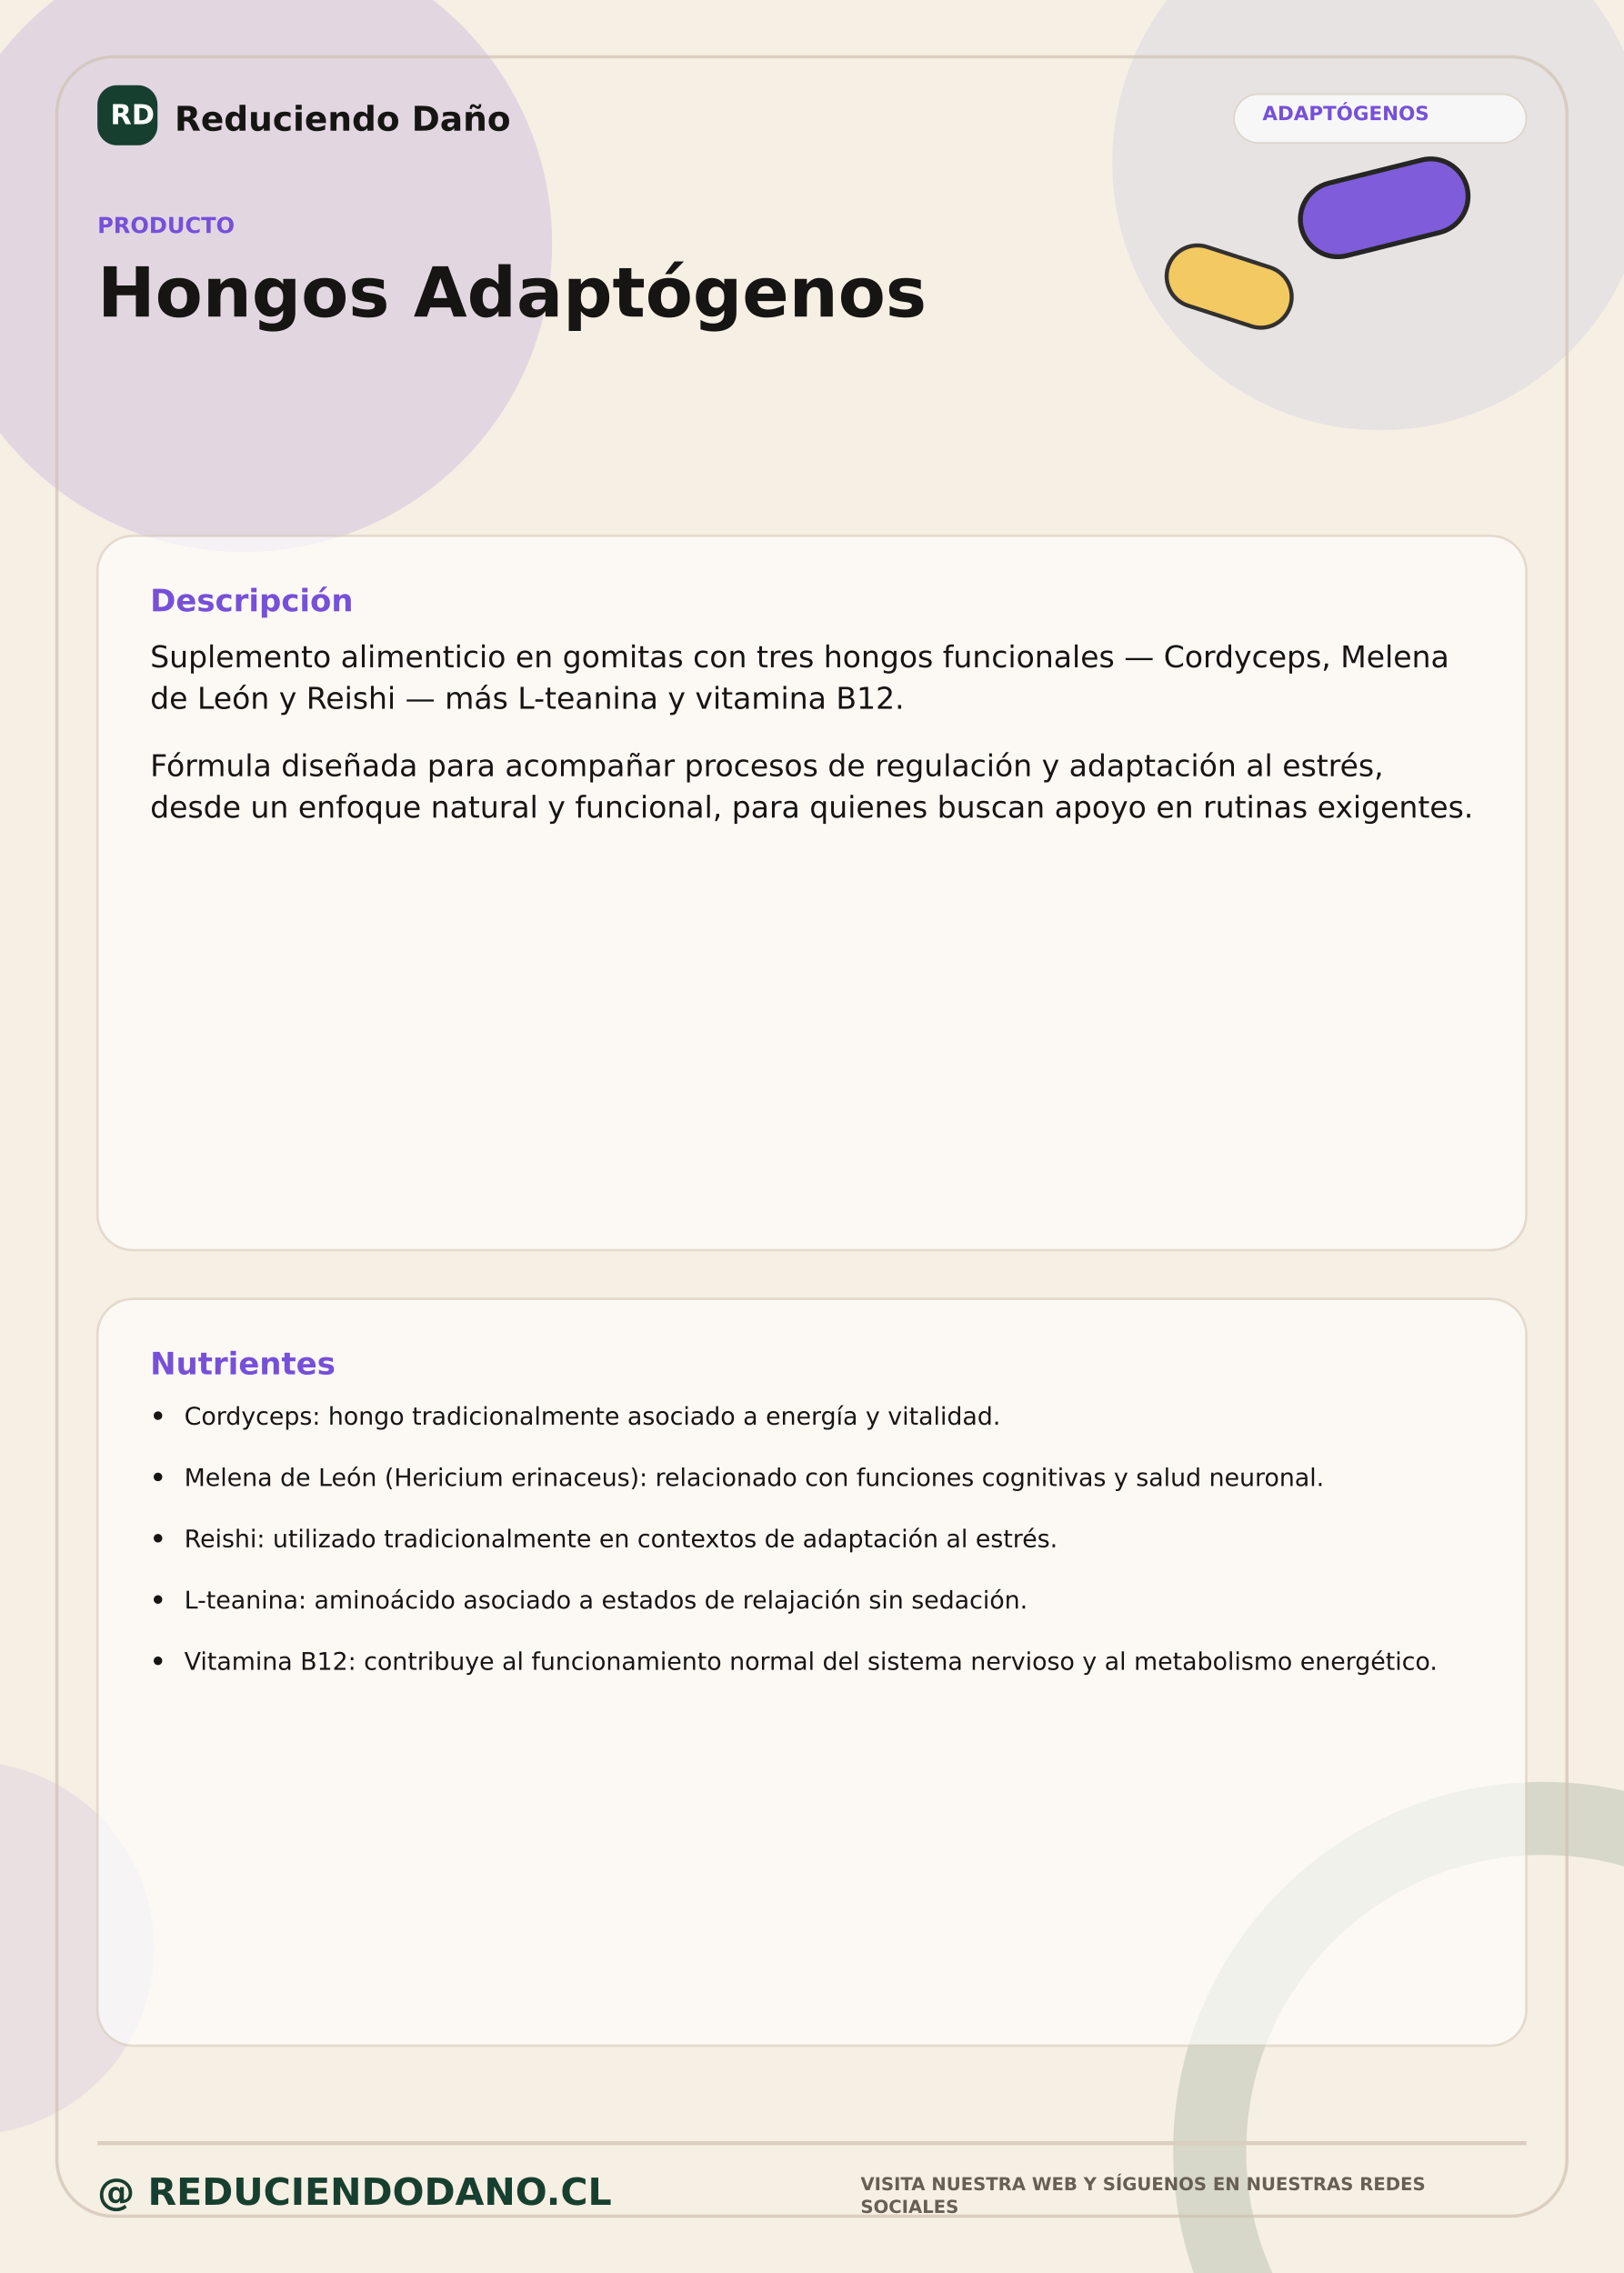
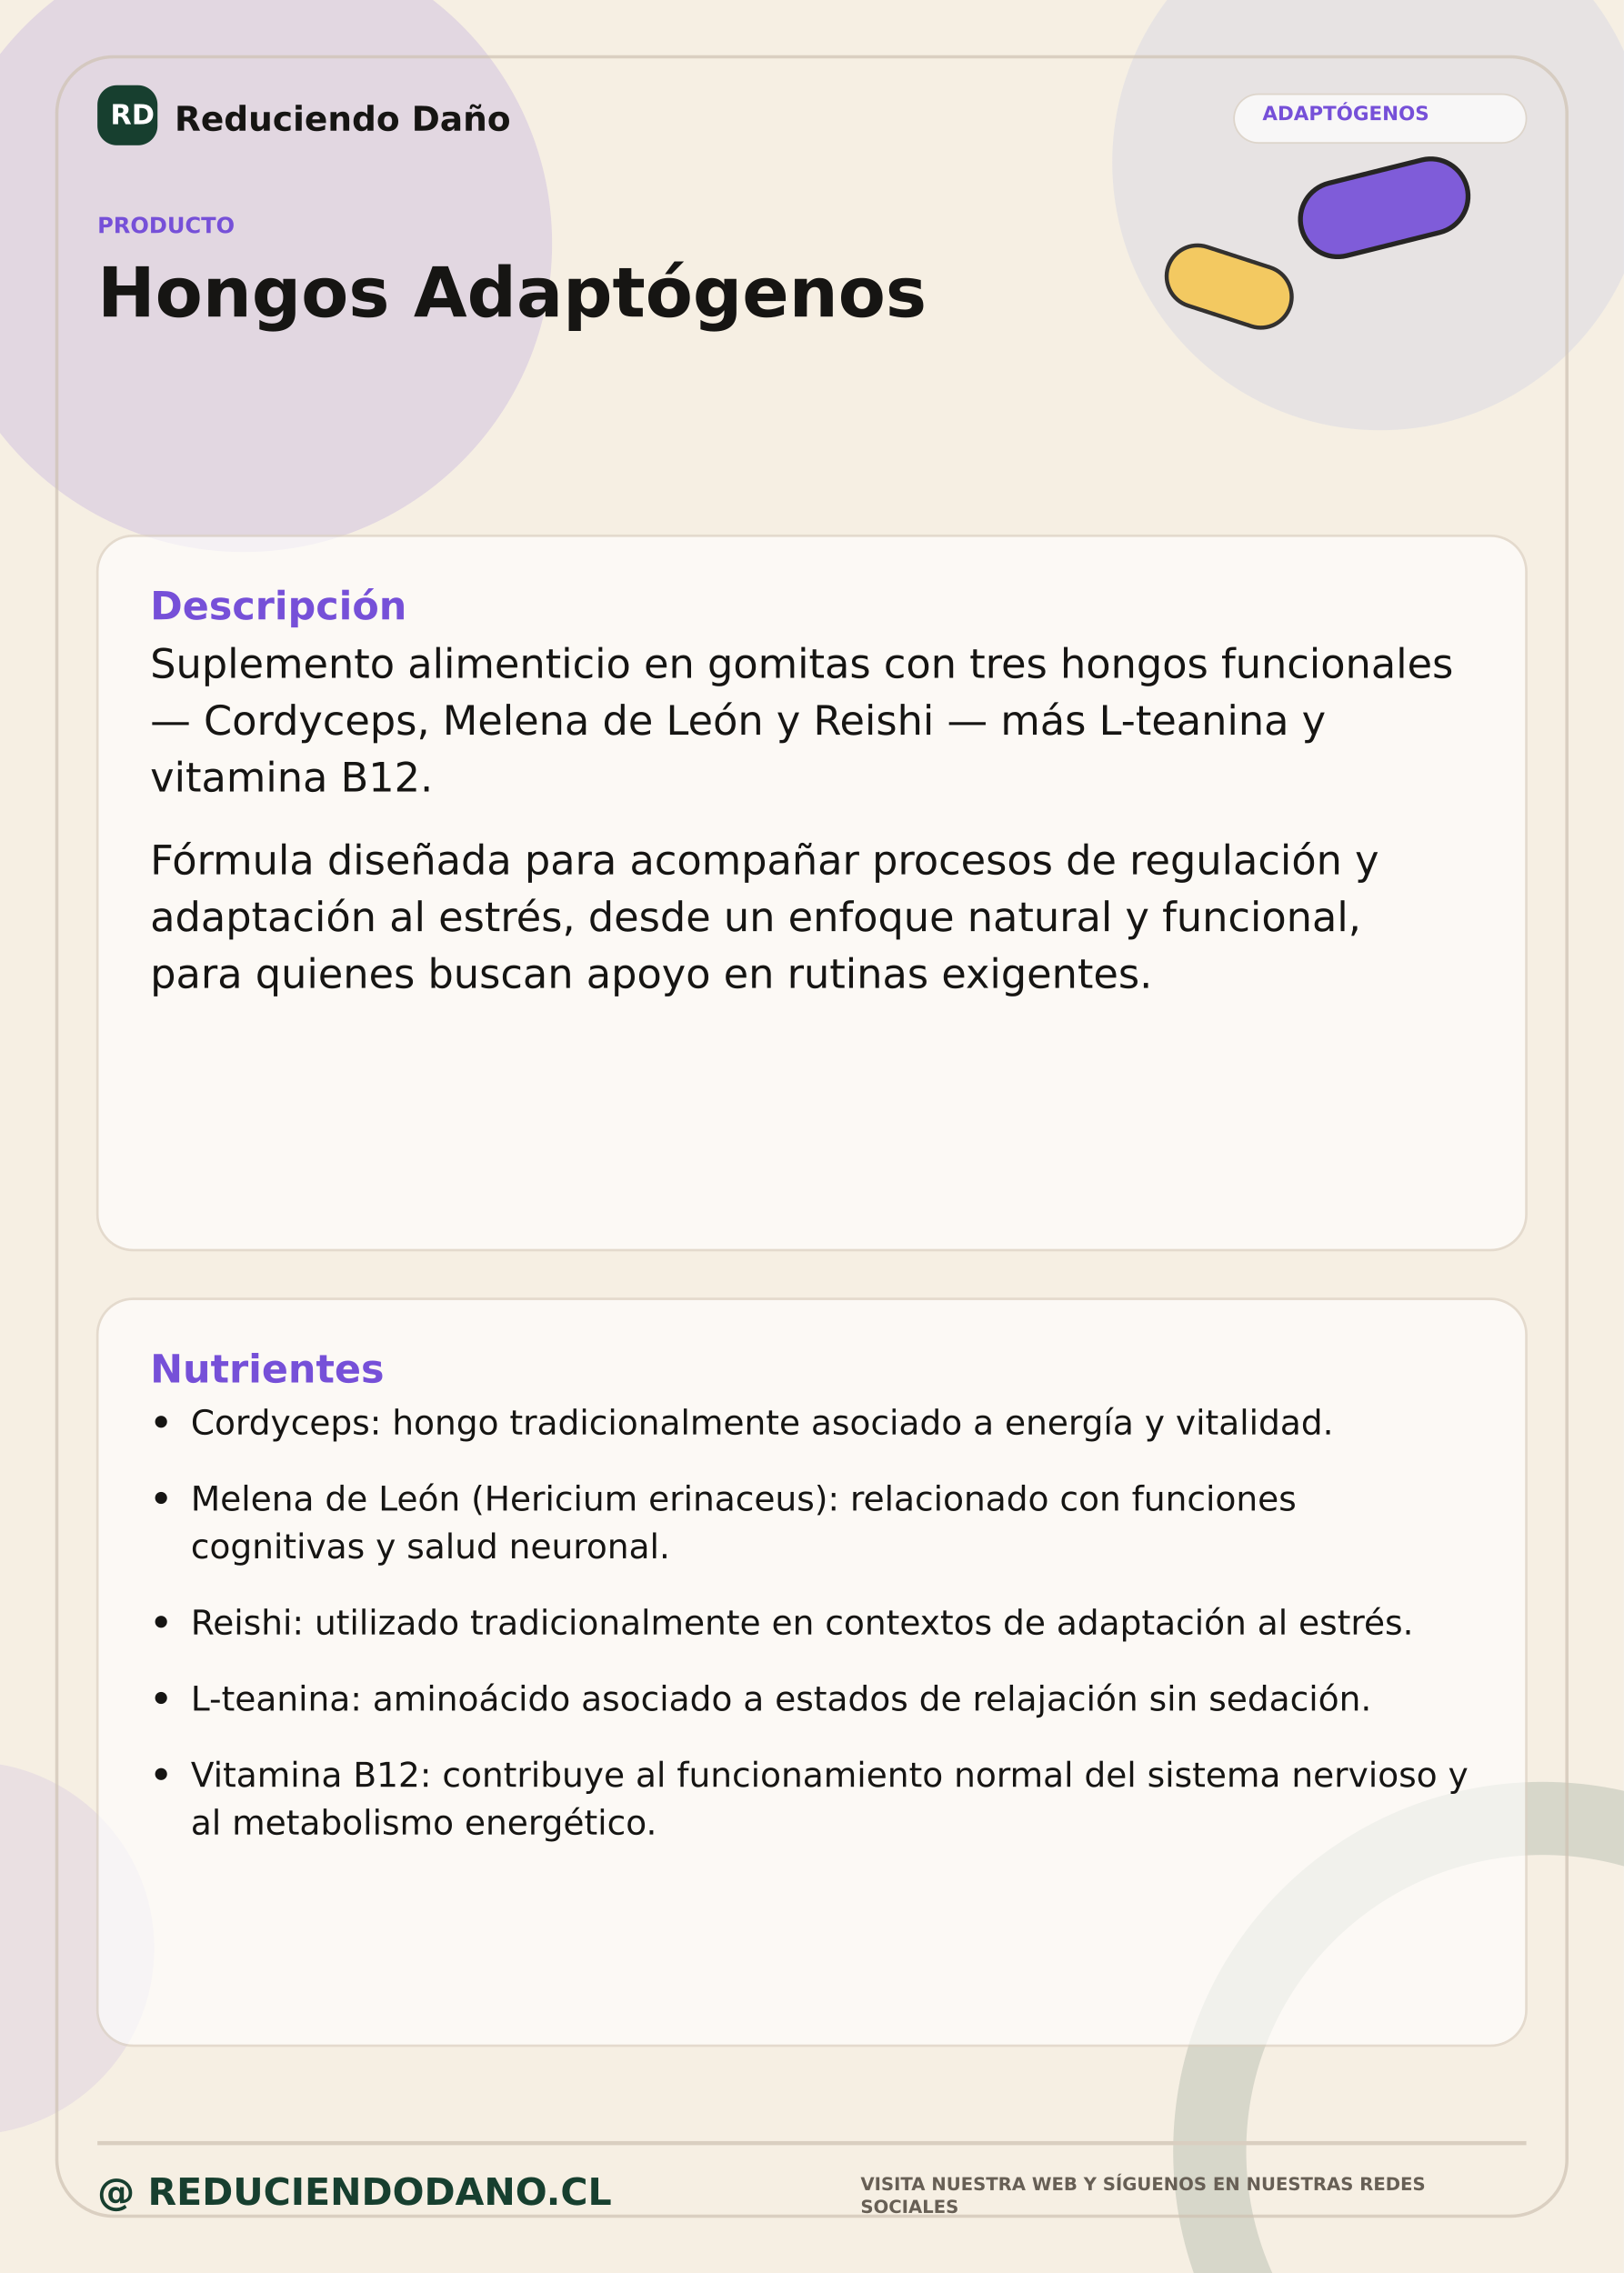
<svg xmlns="http://www.w3.org/2000/svg" width="2000px" height="2800px" viewBox="0 0 2000 2800">
  <g id="fondo_editable">
    <rect x="0" y="0" width="2000" height="2800" rx="0" fill="#F6EFE3" />
    <circle cx="300" cy="300" r="380" fill="#7650D8" opacity=".16" />
    <circle cx="1700" cy="200" r="330" fill="#315EE8" opacity=".08" />
    <circle cx="1900" cy="2650" r="410" fill="none" stroke="#173F2F" stroke-width="90" opacity=".14" />
    <circle cx="-40" cy="2400" r="230" fill="#7650D8" opacity=".10" />
  </g>
  <g id="marco_y_decoracion_editable">
    <rect x="70" y="70" width="1860" height="2660" rx="70" fill="none" stroke="#CFC2B2" stroke-width="4" opacity=".7" />
    <rect x="1600" y="210" width="210" height="92" rx="46" fill="#7650D8" stroke="#161513" stroke-width="6" transform="rotate(-14 1705 256)" opacity=".92" />
    <rect x="1435" y="315" width="158" height="76" rx="38" fill="#F5C54D" stroke="#161513" stroke-width="5" transform="rotate(18 1514 353)" opacity=".86" />
  </g>
  <g id="header_marca">
    <rect x="120" y="105" width="74" height="74" rx="24" fill="#173F2F" />
    <text class="txt" x="136" y="153" fill="#FFFFFF" font-family="DejaVu Sans, Arial, Helvetica, sans-serif" font-size="34" font-weight="700">RD</text>
    <text class="txt" x="215" y="161" fill="#161513" font-family="DejaVu Sans, Arial, Helvetica, sans-serif" font-size="42" font-weight="700">Reduciendo Daño</text>
    <rect x="1520" y="116" width="360" height="60" rx="30" fill="#FFFFFF" stroke="#D9CEC0" stroke-width="2" opacity=".7" />
    <text class="txt" x="1555" y="148" fill="#7650D8" font-family="DejaVu Sans, Arial, Helvetica, sans-serif" font-size="24" font-weight="700">ADAPTÓGENOS</text>
  </g>
  <g id="titulo">
    <text class="txt" x="120" y="287" fill="#7650D8" font-family="DejaVu Sans, Arial, Helvetica, sans-serif" font-size="27" font-weight="700">PRODUCTO</text>
    <text class="txt" x="120" y="390" fill="#161513" font-family="DejaVu Sans, Arial, Helvetica, sans-serif" font-size="85" font-weight="700">Hongos Adaptógenos</text>
  </g>
  <g id="cajas_editables">
    <rect x="120" y="660" width="1760" height="880" rx="44" fill="#FFFFFF" stroke="#D9CEC0" stroke-width="3" opacity=".64" />
    <rect x="120" y="1600" width="1760" height="920" rx="44" fill="#FFFFFF" stroke="#D9CEC0" stroke-width="3" opacity=".64" />
  </g>
  <g id="contenido_texto">
-     <text class="txt" x="185" y="753" fill="#7650D8" font-family="DejaVu Sans, Arial, Helvetica, sans-serif" font-size="38" font-weight="700">Descripción</text>
-     <text class="txt" x="185" y="822" fill="#161513" font-family="DejaVu Sans, Arial, Helvetica, sans-serif" font-size="37" font-weight="400">Suplemento alimenticio en gomitas con tres hongos funcionales — Cordyceps, Melena</text>
-     <text class="txt" x="185" y="873.06" fill="#161513" font-family="DejaVu Sans, Arial, Helvetica, sans-serif" font-size="37" font-weight="400">de León y Reishi — más L-teanina y vitamina B12.</text>
-     <text class="txt" x="185" y="956.12" fill="#161513" font-family="DejaVu Sans, Arial, Helvetica, sans-serif" font-size="37" font-weight="400">Fórmula diseñada para acompañar procesos de regulación y adaptación al estrés,</text>
-     <text class="txt" x="185" y="1007.18" fill="#161513" font-family="DejaVu Sans, Arial, Helvetica, sans-serif" font-size="37" font-weight="400">desde un enfoque natural y funcional, para quienes buscan apoyo en rutinas exigentes.</text>
-     <text class="txt" x="185" y="1693" fill="#7650D8" font-family="DejaVu Sans, Arial, Helvetica, sans-serif" font-size="38" font-weight="700">Nutrientes</text>
-     <text x="185" y="1755" fill="#161513" font-family="DejaVu Sans, Arial, Helvetica, sans-serif" font-size="30" font-weight="700">•</text>
-     <text class="txt" x="227" y="1755" fill="#161513" font-family="DejaVu Sans, Arial, Helvetica, sans-serif" font-size="30" font-weight="400">Cordyceps: hongo tradicionalmente asociado a energía y vitalidad.</text>
-     <text x="185" y="1830.5" fill="#161513" font-family="DejaVu Sans, Arial, Helvetica, sans-serif" font-size="30" font-weight="700">•</text>
-     <text class="txt" x="227" y="1830.5" fill="#161513" font-family="DejaVu Sans, Arial, Helvetica, sans-serif" font-size="30" font-weight="400">Melena de León (Hericium erinaceus): relacionado con funciones cognitivas y salud neuronal.</text>
-     <text x="185" y="1906.0" fill="#161513" font-family="DejaVu Sans, Arial, Helvetica, sans-serif" font-size="30" font-weight="700">•</text>
-     <text class="txt" x="227" y="1906.0" fill="#161513" font-family="DejaVu Sans, Arial, Helvetica, sans-serif" font-size="30" font-weight="400">Reishi: utilizado tradicionalmente en contextos de adaptación al estrés.</text>
-     <text x="185" y="1981.5" fill="#161513" font-family="DejaVu Sans, Arial, Helvetica, sans-serif" font-size="30" font-weight="700">•</text>
-     <text class="txt" x="227" y="1981.5" fill="#161513" font-family="DejaVu Sans, Arial, Helvetica, sans-serif" font-size="30" font-weight="400">L-teanina: aminoácido asociado a estados de relajación sin sedación.</text>
-     <text x="185" y="2057.0" fill="#161513" font-family="DejaVu Sans, Arial, Helvetica, sans-serif" font-size="30" font-weight="700">•</text>
-     <text class="txt" x="227" y="2057.0" fill="#161513" font-family="DejaVu Sans, Arial, Helvetica, sans-serif" font-size="30" font-weight="400">Vitamina B12: contribuye al funcionamiento normal del sistema nervioso y al metabolismo energético.</text>
+     <text class="txt" x="185" y="763" fill="#7650D8" font-family="DejaVu Sans, Arial, Helvetica, sans-serif" font-size="48" font-weight="700">Descripción</text>
+     <text class="txt" x="185" y="835" fill="#161513" font-family="DejaVu Sans, Arial, Helvetica, sans-serif" font-size="50" font-weight="400">Suplemento alimenticio en gomitas con tres hongos funcionales</text>
+     <text class="txt" x="185" y="905.0" fill="#161513" font-family="DejaVu Sans, Arial, Helvetica, sans-serif" font-size="50" font-weight="400">— Cordyceps, Melena de León y Reishi — más L-teanina y</text>
+     <text class="txt" x="185" y="975.0" fill="#161513" font-family="DejaVu Sans, Arial, Helvetica, sans-serif" font-size="50" font-weight="400">vitamina B12.</text>
+     <text class="txt" x="185" y="1077.0" fill="#161513" font-family="DejaVu Sans, Arial, Helvetica, sans-serif" font-size="50" font-weight="400">Fórmula diseñada para acompañar procesos de regulación y</text>
+     <text class="txt" x="185" y="1147.0" fill="#161513" font-family="DejaVu Sans, Arial, Helvetica, sans-serif" font-size="50" font-weight="400">adaptación al estrés, desde un enfoque natural y funcional,</text>
+     <text class="txt" x="185" y="1217.0" fill="#161513" font-family="DejaVu Sans, Arial, Helvetica, sans-serif" font-size="50" font-weight="400">para quienes buscan apoyo en rutinas exigentes.</text>
+     <text class="txt" x="185" y="1703" fill="#7650D8" font-family="DejaVu Sans, Arial, Helvetica, sans-serif" font-size="48" font-weight="700">Nutrientes</text>
+     <text x="185" y="1767" fill="#161513" font-family="DejaVu Sans, Arial, Helvetica, sans-serif" font-size="42" font-weight="700">•</text>
+     <text class="txt" x="235" y="1767" fill="#161513" font-family="DejaVu Sans, Arial, Helvetica, sans-serif" font-size="42" font-weight="400">Cordyceps: hongo tradicionalmente asociado a energía y vitalidad.</text>
+     <text x="185" y="1860.8" fill="#161513" font-family="DejaVu Sans, Arial, Helvetica, sans-serif" font-size="42" font-weight="700">•</text>
+     <text class="txt" x="235" y="1860.8" fill="#161513" font-family="DejaVu Sans, Arial, Helvetica, sans-serif" font-size="42" font-weight="400">Melena de León (Hericium erinaceus): relacionado con funciones</text>
+     <text class="txt" x="235" y="1919.6" fill="#161513" font-family="DejaVu Sans, Arial, Helvetica, sans-serif" font-size="42" font-weight="400">cognitivas y salud neuronal.</text>
+     <text x="185" y="2013.4" fill="#161513" font-family="DejaVu Sans, Arial, Helvetica, sans-serif" font-size="42" font-weight="700">•</text>
+     <text class="txt" x="235" y="2013.4" fill="#161513" font-family="DejaVu Sans, Arial, Helvetica, sans-serif" font-size="42" font-weight="400">Reishi: utilizado tradicionalmente en contextos de adaptación al estrés.</text>
+     <text x="185" y="2107.2" fill="#161513" font-family="DejaVu Sans, Arial, Helvetica, sans-serif" font-size="42" font-weight="700">•</text>
+     <text class="txt" x="235" y="2107.2" fill="#161513" font-family="DejaVu Sans, Arial, Helvetica, sans-serif" font-size="42" font-weight="400">L-teanina: aminoácido asociado a estados de relajación sin sedación.</text>
+     <text x="185" y="2201.0" fill="#161513" font-family="DejaVu Sans, Arial, Helvetica, sans-serif" font-size="42" font-weight="700">•</text>
+     <text class="txt" x="235" y="2201.0" fill="#161513" font-family="DejaVu Sans, Arial, Helvetica, sans-serif" font-size="42" font-weight="400">Vitamina B12: contribuye al funcionamiento normal del sistema nervioso y</text>
+     <text class="txt" x="235" y="2259.8" fill="#161513" font-family="DejaVu Sans, Arial, Helvetica, sans-serif" font-size="42" font-weight="400">al metabolismo energético.</text>
  </g>
  <g id="footer">
    <line x1="120" y1="2640" x2="1880" y2="2640" stroke="#D9CEC0" stroke-width="5" />
    <text class="txt" x="120" y="2716" fill="#173F2F" font-family="DejaVu Sans, Arial, Helvetica, sans-serif" font-size="46" font-weight="700">@ REDUCIENDODANO.CL</text>
    <text class="txt" x="1060" y="2698" fill="#675F55" font-family="DejaVu Sans, Arial, Helvetica, sans-serif" font-size="22" font-weight="700">VISITA NUESTRA WEB Y SÍGUENOS EN NUESTRAS REDES</text>
    <text class="txt" x="1060" y="2726" fill="#675F55" font-family="DejaVu Sans, Arial, Helvetica, sans-serif" font-size="22" font-weight="700">SOCIALES</text>
  </g>
</svg>
